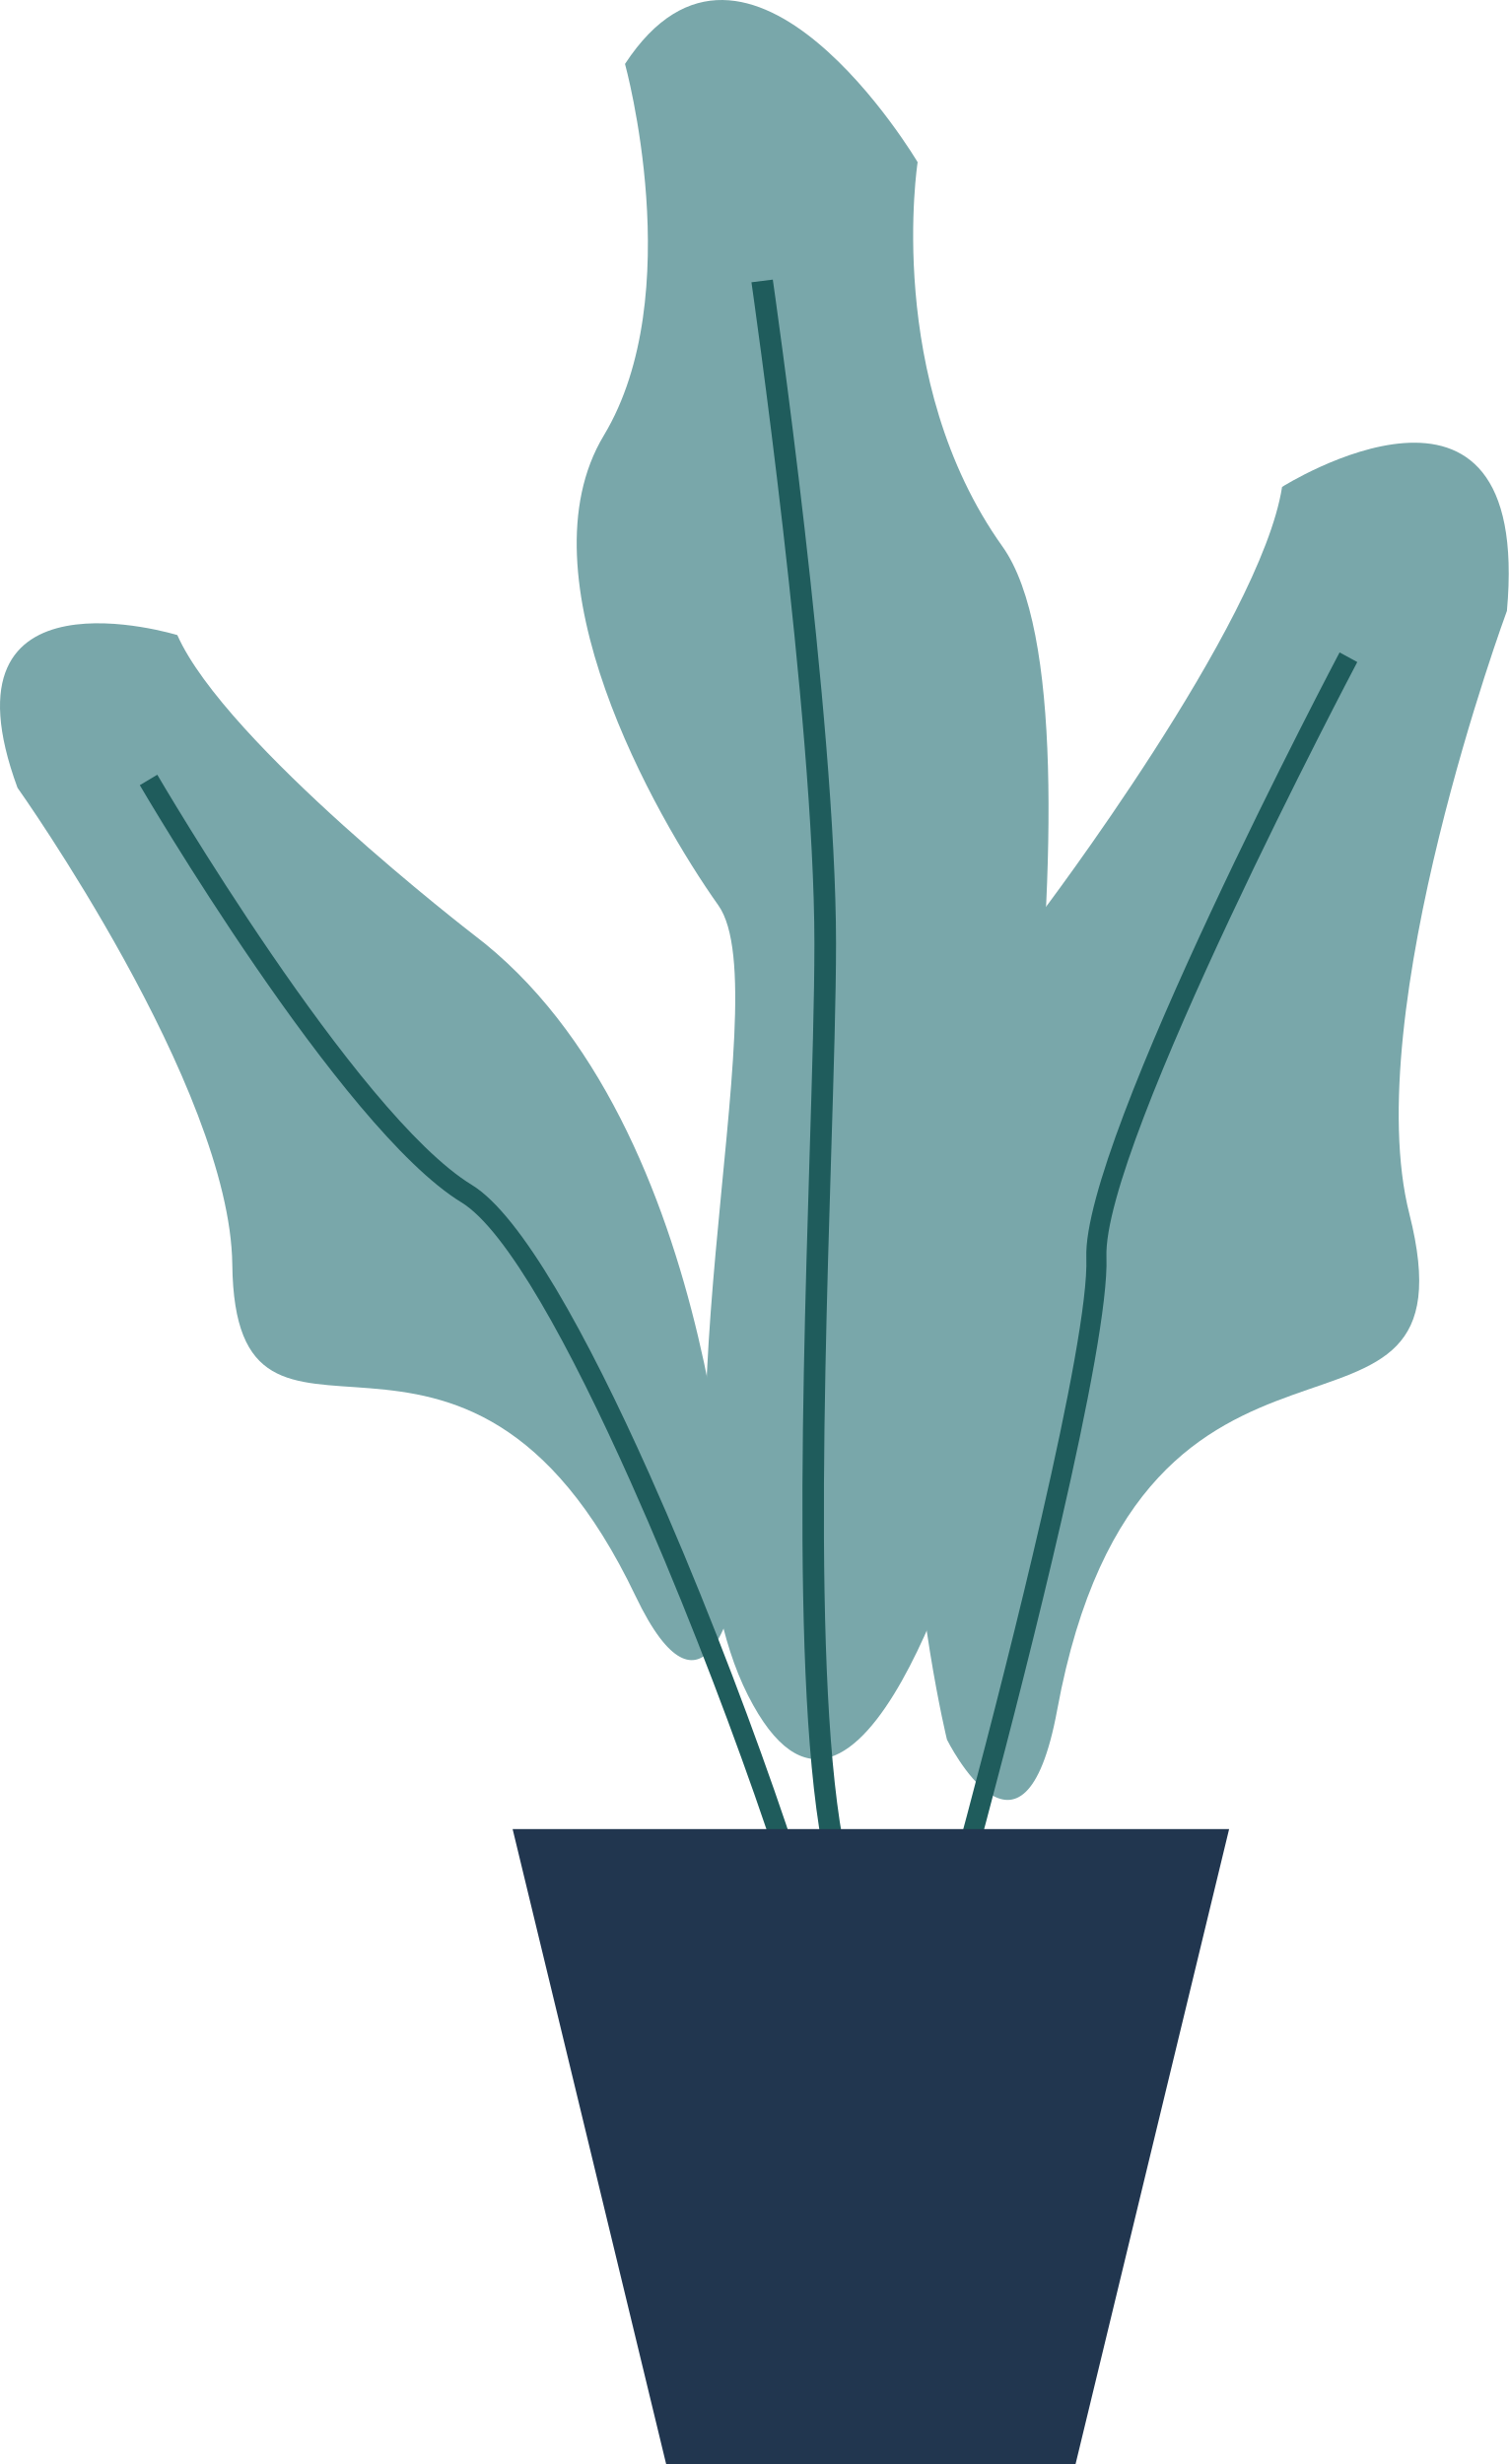
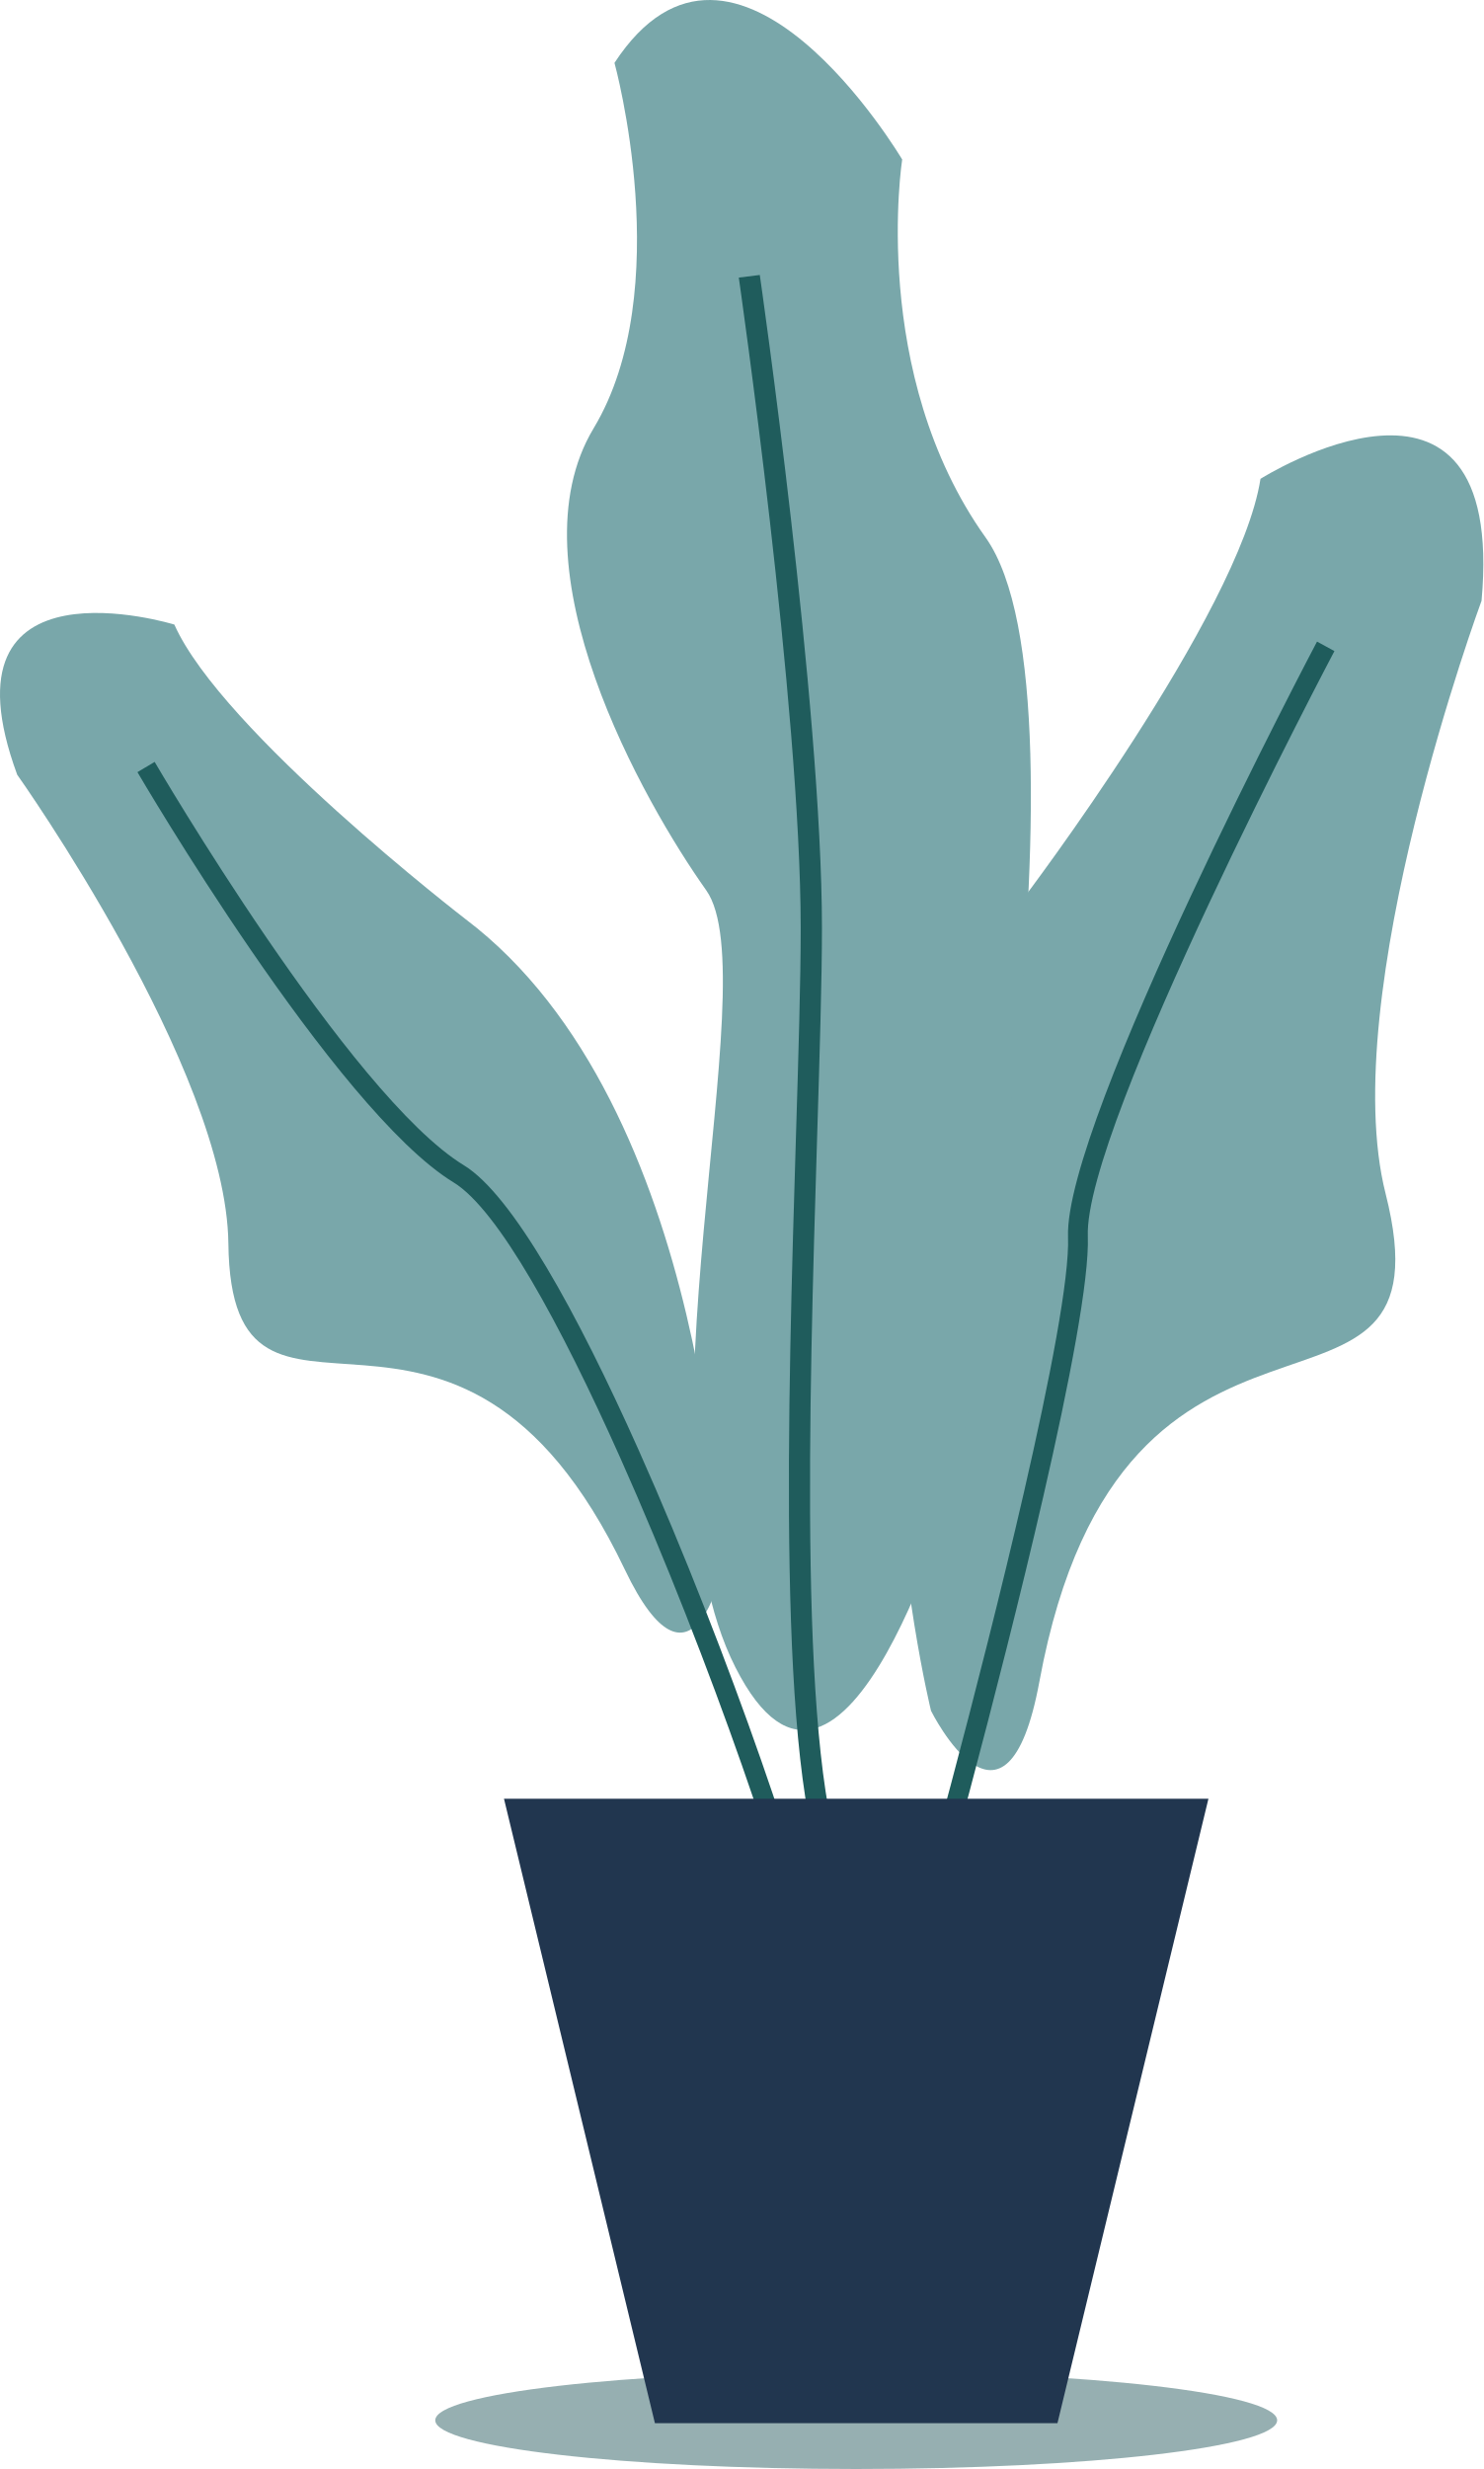
- <svg xmlns="http://www.w3.org/2000/svg" width="259px" height="423px" viewBox="0 0 259 423" version="1.1">
+ <svg xmlns="http://www.w3.org/2000/svg" width="259px" height="431px" viewBox="0 0 259 431" version="1.1">
  <g id="Home" stroke="none" stroke-width="1" fill="none" fill-rule="evenodd">
-     <g id="Extra-Large" transform="translate(60, -577)">
-       <g id="Group-2" transform="translate(-60, 577)">
-         <path d="M162.562,298.641 C162.562,298.641 139.986,206.895 178.583,156.985 C178.583,156.985 216.45,107.075 220.09,83.589 C220.09,83.589 263.058,56.428 258.688,104.872 C258.688,104.872 233.195,173.87 241.936,208.368 C254.238,256.929 196.08,214.473 181.492,293.506 C175.667,325.066 162.562,298.641 162.562,298.641" id="Fill-3" fill="#79A7AA" />
-         <path d="M126,273.997 C126,273.997 124.484,193.093 81.282,160.443 C81.282,160.443 38.681,127.633 30.443,109.027 C30.443,109.027 -11.36,96.165 3.005,135.242 C3.005,135.242 39.522,186.601 39.877,217.075 C40.385,259.975 79.433,211.888 109.09,273.975 C120.931,298.769 126,273.997 126,273.997" id="Fill-4" fill="#79A7AA" />
-         <path d="M103.653,74.761 C89.088,98.957 112.386,140.019 123.312,155.413 C134.23,170.808 109.478,253.66 128.406,291.05 C147.341,328.447 166.999,258.06 166.999,258.06 C166.999,258.06 192.483,122.424 172.093,93.828 C151.704,65.232 157.528,27.842 157.528,27.842 C157.528,27.842 128.406,-21.285 107.293,10.976 C107.293,10.976 118.211,50.566 103.653,74.761 Z" id="Fill-5" fill="#79A7AA" />
-         <path d="M132.666,48 C132.697,48.217 143.519,123.28 143.519,162.003 C143.519,170.939 143.127,183.76 142.681,198.291 C141.267,244.748 139.299,308.997 148,327.594 L144.603,329 C135.579,309.707 137.555,244.987 138.984,198.197 C139.422,183.92 139.807,171.323 139.807,162.003 C139.807,123.425 129.023,48.667 129,48.457 L132.666,48" id="Fill-6" fill="#1F5C5C" />
-         <path d="M233,113.656 C232.878,113.895 189.239,196.536 189.941,215.8 C190.213,223.301 186.788,241.142 182.152,261.306 C174.32,295.362 163.019,336.25 160.296,345 L157,343.947 C159.716,335.226 170.98,294.461 178.784,260.515 C183.363,240.59 186.752,223.061 186.487,215.923 C185.756,195.73 229.833,112.24 229.962,112 L233,113.656" id="Fill-7" fill="#1F5C5C" />
-         <path d="M27.002,133 C27.097,133.167 61.007,191.212 81.004,203.421 C89.469,208.587 100.806,229.162 111.463,253.019 C127.452,288.808 142.11,332.302 143,341.665 L139.527,342 C138.666,332.862 124.146,289.95 108.287,254.452 C97.876,231.141 86.973,211.155 79.202,206.411 C58.431,193.73 24.094,134.957 24,134.79 L27.002,133" id="Fill-8" fill="#1F5C5C" />
-         <polygon id="Fill-9" fill="#21364F" points="114.352 423 184.641 423 211 314 88 314" />
+     <g id="Extra-Large" transform="translate(-40, -571)">
+       <g id="Group-8" transform="translate(40, 571)">
+         <path d="M76,422.499 C76,427.194 108.907,431 149.5,431 C190.092,431 223,427.194 223,422.499 C223,417.805 190.092,414 149.5,414 C108.907,414 76,417.805 76,422.499 Z" id="Fill-5" fill="#96AFB1" />
+         <g id="Group-2">
+           <path d="M162.562,298.641 C162.562,298.641 139.986,206.895 178.583,156.985 C178.583,156.985 216.45,107.075 220.09,83.589 C220.09,83.589 263.058,56.428 258.688,104.872 C258.688,104.872 233.195,173.87 241.936,208.368 C254.238,256.929 196.08,214.473 181.492,293.506 C175.667,325.066 162.562,298.641 162.562,298.641" id="Fill-3" fill="#79A7AA" />
+           <path d="M126,273.997 C126,273.997 124.484,193.093 81.282,160.443 C81.282,160.443 38.681,127.633 30.443,109.027 C30.443,109.027 -11.36,96.165 3.005,135.242 C3.005,135.242 39.522,186.601 39.877,217.075 C40.385,259.975 79.433,211.888 109.09,273.975 C120.931,298.769 126,273.997 126,273.997" id="Fill-4" fill="#79A7AA" />
+           <path d="M103.653,74.761 C89.088,98.957 112.386,140.019 123.312,155.413 C134.23,170.808 109.478,253.66 128.406,291.05 C147.341,328.447 166.999,258.06 166.999,258.06 C166.999,258.06 192.483,122.424 172.093,93.828 C151.704,65.232 157.528,27.842 157.528,27.842 C157.528,27.842 128.406,-21.285 107.293,10.976 C107.293,10.976 118.211,50.566 103.653,74.761 Z" id="Fill-5" fill="#79A7AA" />
+           <path d="M132.666,48 C132.697,48.217 143.519,123.28 143.519,162.003 C143.519,170.939 143.127,183.76 142.681,198.291 C141.267,244.748 139.299,308.997 148,327.594 L144.603,329 C135.579,309.707 137.555,244.987 138.984,198.197 C139.422,183.92 139.807,171.323 139.807,162.003 C139.807,123.425 129.023,48.667 129,48.457 L132.666,48" id="Fill-6" fill="#1F5C5C" />
+           <path d="M233,113.656 C232.878,113.895 189.239,196.536 189.941,215.8 C190.213,223.301 186.788,241.142 182.152,261.306 C174.32,295.362 163.019,336.25 160.296,345 L157,343.947 C159.716,335.226 170.98,294.461 178.784,260.515 C183.363,240.59 186.752,223.061 186.487,215.923 C185.756,195.73 229.833,112.24 229.962,112 L233,113.656" id="Fill-7" fill="#1F5C5C" />
+           <path d="M27.002,133 C27.097,133.167 61.007,191.212 81.004,203.421 C89.469,208.587 100.806,229.162 111.463,253.019 C127.452,288.808 142.11,332.302 143,341.665 L139.527,342 C138.666,332.862 124.146,289.95 108.287,254.452 C97.876,231.141 86.973,211.155 79.202,206.411 C58.431,193.73 24.094,134.957 24,134.79 L27.002,133" id="Fill-8" fill="#1F5C5C" />
+           <polygon id="Fill-9" fill="#21364F" points="114.352 423 184.641 423 211 314 88 314" />
+         </g>
      </g>
    </g>
  </g>
</svg>
